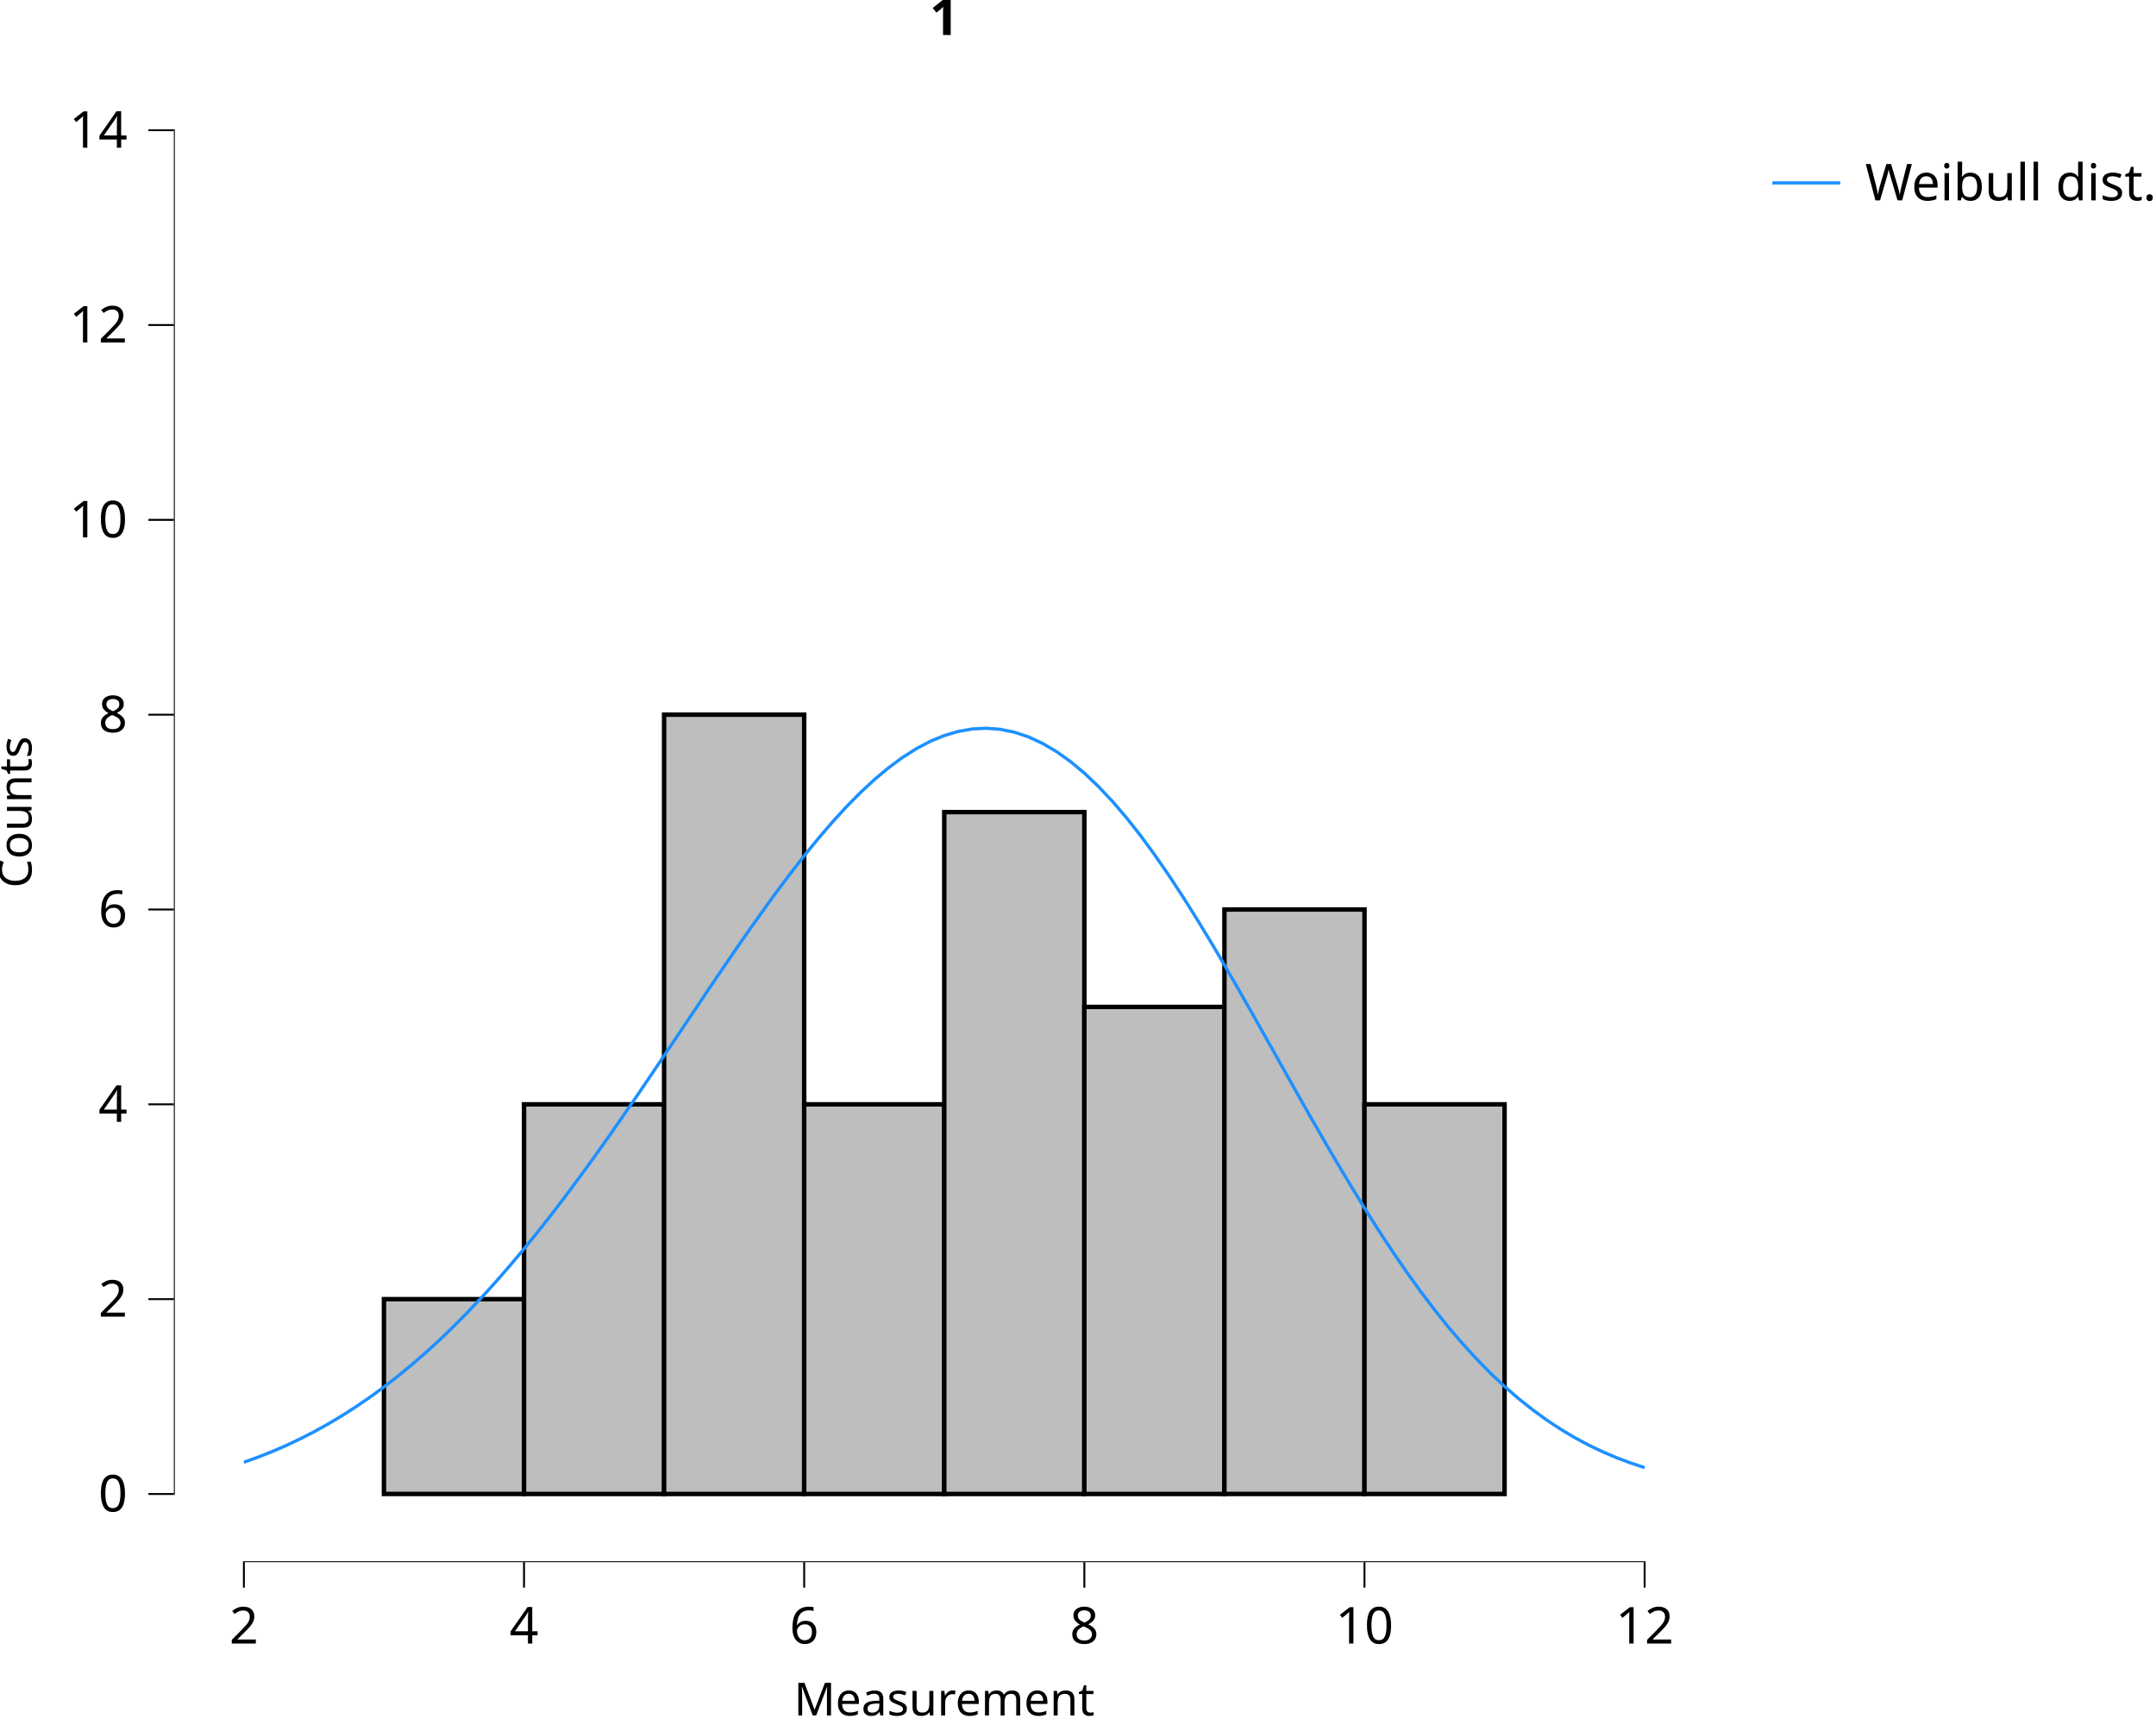
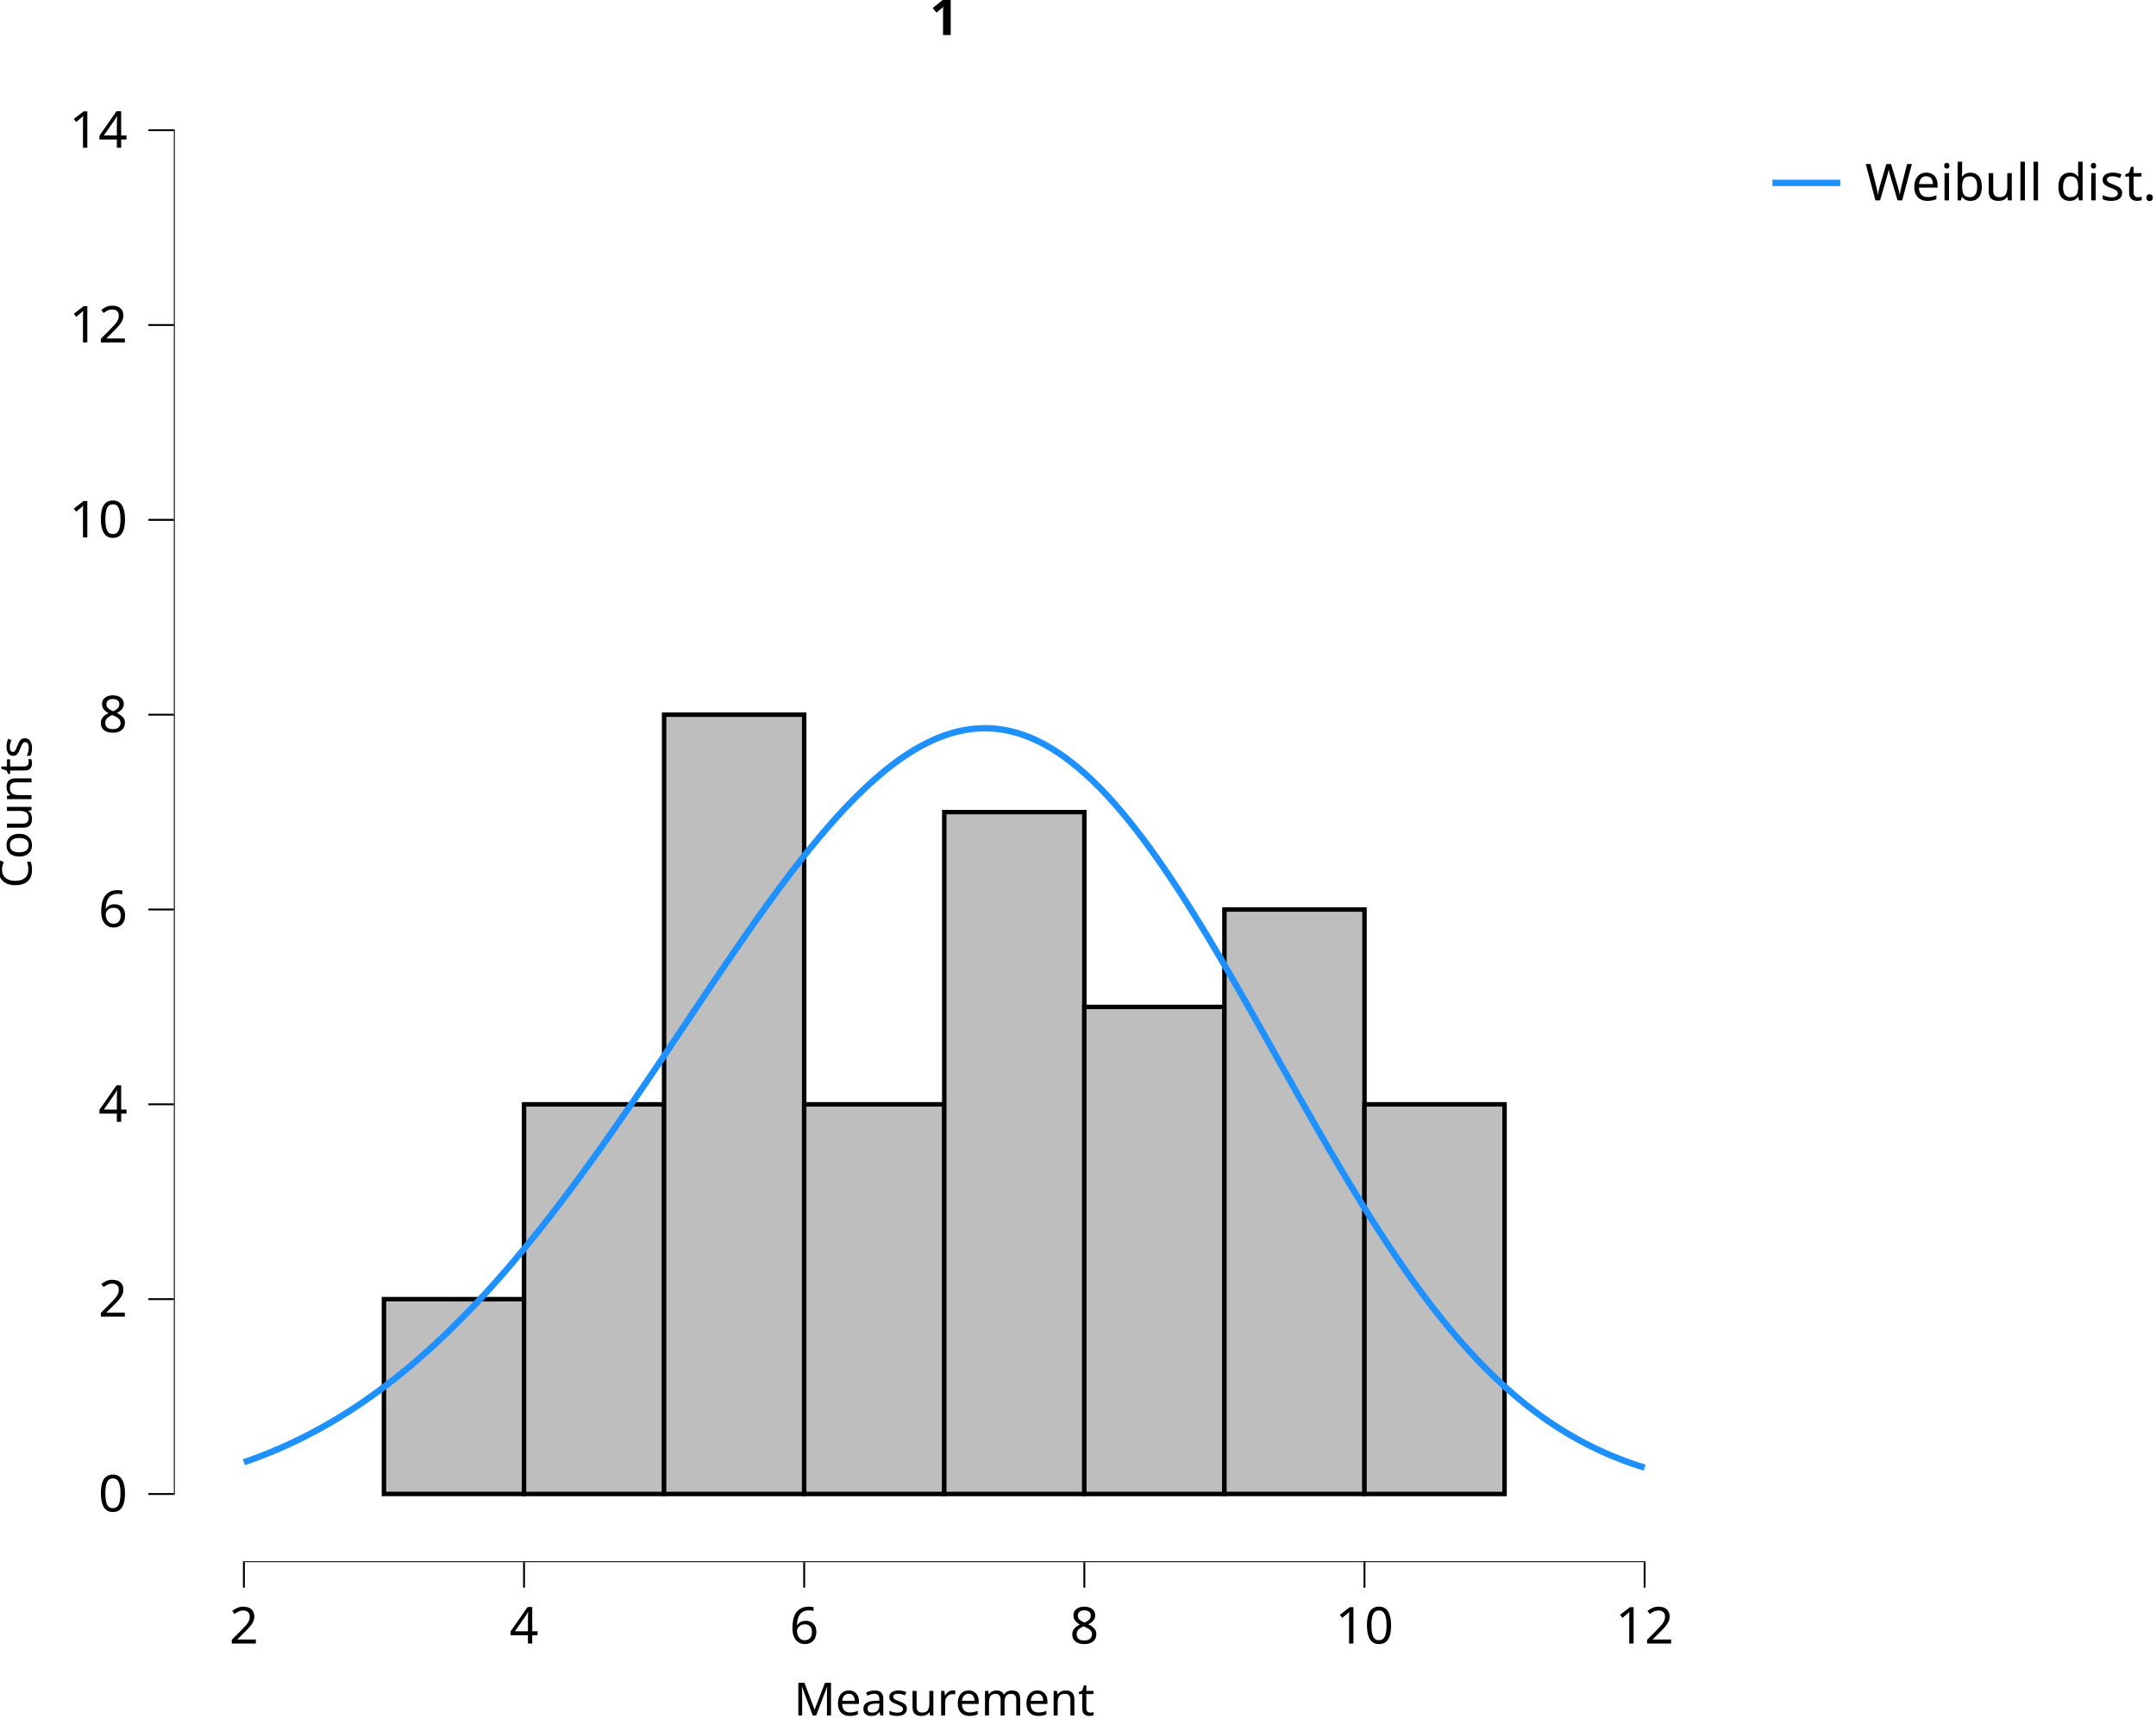
<svg xmlns="http://www.w3.org/2000/svg" class="svglite" data-engine-version="2.0" width="720.00pt" height="576.00pt" viewBox="0 0 720.00 576.00">
  <defs>
    <style type="text/css">
    .svglite line, .svglite polyline, .svglite polygon, .svglite path, .svglite rect, .svglite circle {
      fill: none;
      stroke: #000000;
      stroke-linecap: round;
      stroke-linejoin: round;
      stroke-miterlimit: 10.00;
    }
  </style>
  </defs>
  <rect width="100%" height="100%" style="stroke: none; fill: #FFFFFF;" />
  <defs>
    <clipPath id="cpMC4wMHw3MjAuMDB8MC4wMHw1NzYuMDA=">
      <rect x="0.00" y="0.00" width="720.00" height="576.00" />
    </clipPath>
  </defs>
  <g clip-path="url(#cpMC4wMHw3MjAuMDB8MC4wMHw1NzYuMDA=)">
    <rect x="0.00" y="0.00" width="720.00" height="576.00" style="stroke-width: 10.67; stroke: none;" />
  </g>
  <defs>
    <clipPath id="cpNTguMDZ8NTcyLjYyfDIwLjcxfDUyMS42Mw==">
      <rect x="58.06" y="20.71" width="514.56" height="500.92" />
    </clipPath>
  </defs>
  <g clip-path="url(#cpNTguMDZ8NTcyLjYyfDIwLjcxfDUyMS42Mw==)">
    <rect x="58.06" y="20.71" width="514.56" height="500.92" style="stroke-width: 10.67; stroke: none;" />
    <rect x="81.45" y="498.86" width="46.78" height="0.00" style="stroke-width: 1.49; stroke-linecap: butt; stroke-linejoin: miter; fill: #BEBEBE;" />
    <rect x="128.22" y="433.80" width="46.78" height="65.05" style="stroke-width: 1.49; stroke-linecap: butt; stroke-linejoin: miter; fill: #BEBEBE;" />
    <rect x="175.00" y="368.75" width="46.78" height="130.11" style="stroke-width: 1.49; stroke-linecap: butt; stroke-linejoin: miter; fill: #BEBEBE;" />
    <rect x="221.78" y="238.64" width="46.78" height="260.22" style="stroke-width: 1.49; stroke-linecap: butt; stroke-linejoin: miter; fill: #BEBEBE;" />
    <rect x="268.56" y="368.75" width="46.78" height="130.11" style="stroke-width: 1.49; stroke-linecap: butt; stroke-linejoin: miter; fill: #BEBEBE;" />
    <rect x="315.34" y="271.17" width="46.78" height="227.69" style="stroke-width: 1.49; stroke-linecap: butt; stroke-linejoin: miter; fill: #BEBEBE;" />
    <rect x="362.12" y="336.22" width="46.78" height="162.64" style="stroke-width: 1.49; stroke-linecap: butt; stroke-linejoin: miter; fill: #BEBEBE;" />
    <rect x="408.90" y="303.69" width="46.78" height="195.16" style="stroke-width: 1.49; stroke-linecap: butt; stroke-linejoin: miter; fill: #BEBEBE;" />
    <rect x="455.67" y="368.75" width="46.78" height="130.11" style="stroke-width: 1.49; stroke-linecap: butt; stroke-linejoin: miter; fill: #BEBEBE;" />
    <rect x="502.45" y="498.86" width="46.78" height="0.00" style="stroke-width: 1.49; stroke-linecap: butt; stroke-linejoin: miter; fill: #BEBEBE;" />
    <line x1="81.13" y1="521.63" x2="549.55" y2="521.63" style="stroke-width: 0.64; stroke-linecap: butt;" />
    <line x1="58.06" y1="499.18" x2="58.06" y2="43.16" style="stroke-width: 0.64; stroke-linecap: butt;" />
-     <polyline points="81.45,488.27 86.12,486.58 90.80,484.73 95.48,482.71 100.16,480.50 104.84,478.11 109.51,475.52 114.19,472.73 118.87,469.74 123.55,466.54 128.22,463.13 132.90,459.50 137.58,455.65 142.26,451.58 146.94,447.29 151.61,442.78 156.29,438.05 160.97,433.10 165.65,427.94 170.33,422.57 175.00,417.00 179.68,411.23 184.36,405.28 189.04,399.15 193.71,392.85 198.39,386.41 203.07,379.83 207.75,373.13 212.43,366.33 217.10,359.45 221.78,352.51 226.46,345.54 231.14,338.55 235.81,331.59 240.49,324.66 245.17,317.81 249.85,311.07 254.53,304.46 259.20,298.01 263.88,291.77 268.56,285.76 273.24,280.02 277.92,274.57 282.59,269.46 287.27,264.72 291.95,260.37 296.63,256.46 301.30,252.99 305.98,250.02 310.66,247.55 315.34,245.61 320.02,244.23 324.69,243.41 329.37,243.17 334.05,243.53 338.73,244.48 343.41,246.04 348.08,248.19 352.76,250.93 357.44,254.26 362.12,258.15 366.79,262.59 371.47,267.55 376.15,273.01 380.83,278.94 385.51,285.31 390.18,292.06 394.86,299.18 399.54,306.61 404.22,314.30 408.90,322.22 413.57,330.31 418.25,338.53 422.93,346.83 427.61,355.17 432.28,363.48 436.96,371.74 441.64,379.90 446.32,387.92 451.00,395.76 455.67,403.38 460.35,410.76 465.03,417.87 469.71,424.69 474.38,431.18 479.06,437.35 483.74,443.18 488.42,448.65 493.10,453.77 497.77,458.54 502.45,462.95 507.13,467.02 511.81,470.74 516.49,474.15 521.16,477.23 525.84,480.02 530.52,482.53 535.20,484.76 539.87,486.75 544.55,488.51 549.23,490.06 " style="stroke-width: 1.07; stroke: #1E90FF; stroke-linecap: butt;" />
+     <polyline points="81.45,488.27 82.36,487.95 83.28,487.63 84.19,487.30 85.11,486.96 86.02,486.62 86.94,486.27 87.85,485.92 88.77,485.56 89.69,485.19 90.60,484.82 91.52,484.43 92.43,484.05 93.35,483.65 94.26,483.25 95.18,482.84 96.09,482.43 97.01,482.01 97.92,481.58 98.84,481.14 99.75,480.70 100.67,480.25 101.59,479.79 102.50,479.33 103.42,478.85 104.33,478.37 105.25,477.89 106.16,477.39 107.08,476.89 107.99,476.38 108.91,475.86 109.82,475.34 110.74,474.81 111.66,474.27 112.57,473.72 113.49,473.16 114.40,472.60 115.32,472.03 116.23,471.45 117.15,470.86 118.06,470.27 118.98,469.67 119.89,469.06 120.81,468.44 121.73,467.81 122.64,467.18 123.56,466.53 124.47,465.88 125.39,465.22 126.30,464.55 127.22,463.88 128.13,463.19 129.05,462.50 129.96,461.80 130.88,461.09 131.79,460.38 132.71,459.65 133.63,458.92 134.54,458.17 135.46,457.42 136.37,456.66 137.29,455.90 138.20,455.12 139.12,454.33 140.03,453.54 140.95,452.74 141.86,451.93 142.78,451.11 143.70,450.29 144.61,449.45 145.53,448.61 146.44,447.75 147.36,446.89 148.27,446.02 149.19,445.15 150.10,444.26 151.02,443.37 151.93,442.46 152.85,441.55 153.77,440.63 154.68,439.70 155.60,438.77 156.51,437.82 157.43,436.87 158.34,435.91 159.26,434.94 160.17,433.96 161.09,432.98 162.00,431.98 162.92,430.98 163.83,429.97 164.75,428.95 165.67,427.92 166.58,426.89 167.50,425.85 168.41,424.79 169.33,423.74 170.24,422.67 171.16,421.60 172.07,420.51 172.99,419.42 173.90,418.33 174.82,417.22 175.74,416.11 176.65,414.99 177.57,413.86 178.48,412.73 179.40,411.59 180.31,410.44 181.23,409.28 182.14,408.12 183.06,406.95 183.97,405.78 184.89,404.59 185.81,403.40 186.72,402.21 187.64,401.00 188.55,399.79 189.47,398.58 190.38,397.35 191.30,396.13 192.21,394.89 193.13,393.65 194.04,392.40 194.96,391.15 195.87,389.89 196.79,388.63 197.71,387.36 198.62,386.09 199.54,384.81 200.45,383.53 201.37,382.24 202.28,380.94 203.20,379.65 204.11,378.34 205.03,377.03 205.94,375.72 206.86,374.41 207.78,373.09 208.69,371.76 209.61,370.44 210.52,369.11 211.44,367.77 212.35,366.43 213.27,365.09 214.18,363.75 215.10,362.40 216.01,361.06 216.93,359.70 217.85,358.35 218.76,357.00 219.68,355.64 220.59,354.28 221.51,352.92 222.42,351.56 223.34,350.19 224.25,348.83 225.17,347.46 226.08,346.10 227.00,344.73 227.91,343.36 228.83,342.00 229.75,340.63 230.66,339.26 231.58,337.90 232.49,336.53 233.41,335.17 234.32,333.80 235.24,332.44 236.15,331.08 237.07,329.72 237.98,328.37 238.90,327.01 239.82,325.66 240.73,324.31 241.65,322.97 242.56,321.62 243.48,320.28 244.39,318.95 245.31,317.61 246.22,316.29 247.14,314.96 248.05,313.64 248.97,312.33 249.89,311.02 250.80,309.71 251.72,308.41 252.63,307.12 253.55,305.83 254.46,304.55 255.38,303.27 256.29,302.00 257.21,300.74 258.12,299.49 259.04,298.24 259.95,297.00 260.87,295.77 261.79,294.54 262.70,293.33 263.62,292.12 264.53,290.92 265.45,289.73 266.36,288.55 267.28,287.38 268.19,286.22 269.11,285.07 270.02,283.93 270.94,282.80 271.86,281.69 272.77,280.58 273.69,279.48 274.60,278.40 275.52,277.33 276.43,276.27 277.35,275.22 278.26,274.18 279.18,273.16 280.09,272.15 281.01,271.16 281.93,270.17 282.84,269.20 283.76,268.25 284.67,267.31 285.59,266.38 286.50,265.47 287.42,264.58 288.33,263.70 289.25,262.83 290.16,261.98 291.08,261.15 291.99,260.33 292.91,259.53 293.83,258.75 294.74,257.98 295.66,257.23 296.57,256.50 297.49,255.78 298.40,255.09 299.32,254.41 300.23,253.74 301.15,253.10 302.06,252.48 302.98,251.87 303.90,251.28 304.81,250.72 305.73,250.17 306.64,249.64 307.56,249.13 308.47,248.64 309.39,248.17 310.30,247.72 311.22,247.29 312.13,246.88 313.05,246.49 313.97,246.12 314.88,245.78 315.80,245.45 316.71,245.15 317.63,244.86 318.54,244.60 319.46,244.36 320.37,244.14 321.29,243.95 322.20,243.77 323.12,243.62 324.03,243.49 324.95,243.38 325.87,243.29 326.78,243.23 327.70,243.19 328.61,243.17 329.53,243.17 330.44,243.20 331.36,243.25 332.27,243.32 333.19,243.42 334.10,243.54 335.02,243.68 335.94,243.84 336.85,244.03 337.77,244.24 338.68,244.47 339.60,244.73 340.51,245.00 341.43,245.31 342.34,245.63 343.26,245.98 344.17,246.35 345.09,246.74 346.01,247.16 346.92,247.60 347.84,248.06 348.75,248.54 349.67,249.05 350.58,249.58 351.50,250.13 352.41,250.71 353.33,251.30 354.24,251.92 355.16,252.56 356.07,253.23 356.99,253.91 357.91,254.62 358.82,255.35 359.74,256.10 360.65,256.87 361.57,257.66 362.48,258.47 363.40,259.31 364.31,260.16 365.23,261.04 366.14,261.94 367.06,262.85 367.98,263.79 368.89,264.75 369.81,265.72 370.72,266.72 371.64,267.73 372.55,268.77 373.47,269.82 374.38,270.89 375.30,271.98 376.21,273.09 377.13,274.22 378.05,275.36 378.96,276.52 379.88,277.70 380.79,278.89 381.71,280.11 382.62,281.33 383.54,282.58 384.45,283.84 385.37,285.11 386.28,286.40 387.20,287.71 388.11,289.03 389.03,290.36 389.95,291.71 390.86,293.07 391.78,294.45 392.69,295.84 393.61,297.24 394.52,298.65 395.44,300.08 396.35,301.52 397.27,302.97 398.18,304.43 399.10,305.90 400.02,307.38 400.93,308.87 401.85,310.37 402.76,311.88 403.68,313.40 404.59,314.93 405.51,316.47 406.42,318.01 407.34,319.56 408.25,321.12 409.17,322.69 410.09,324.26 411.00,325.84 411.92,327.43 412.83,329.02 413.75,330.62 414.66,332.22 415.58,333.82 416.49,335.43 417.41,337.05 418.32,338.66 419.24,340.28 420.15,341.91 421.07,343.53 421.99,345.16 422.90,346.79 423.82,348.41 424.73,350.04 425.65,351.68 426.56,353.31 427.48,354.94 428.39,356.57 429.31,358.20 430.22,359.83 431.14,361.45 432.06,363.08 432.97,364.70 433.89,366.32 434.80,367.94 435.72,369.55 436.63,371.17 437.55,372.77 438.46,374.38 439.38,375.98 440.29,377.57 441.21,379.16 442.13,380.74 443.04,382.32 443.96,383.89 444.87,385.46 445.79,387.02 446.70,388.57 447.62,390.12 448.53,391.66 449.45,393.19 450.36,394.71 451.28,396.23 452.19,397.74 453.11,399.23 454.03,400.72 454.94,402.21 455.86,403.68 456.77,405.14 457.69,406.59 458.60,408.04 459.52,409.47 460.43,410.89 461.35,412.30 462.26,413.71 463.18,415.10 464.10,416.48 465.01,417.84 465.93,419.20 466.84,420.55 467.76,421.88 468.67,423.21 469.59,424.52 470.50,425.81 471.42,427.10 472.33,428.37 473.25,429.64 474.17,430.89 475.08,432.12 476.00,433.35 476.91,434.56 477.83,435.75 478.74,436.94 479.66,438.11 480.57,439.27 481.49,440.41 482.40,441.55 483.32,442.67 484.23,443.77 485.15,444.86 486.07,445.94 486.98,447.01 487.90,448.06 488.81,449.10 489.73,450.12 490.64,451.13 491.56,452.13 492.47,453.11 493.39,454.08 494.30,455.04 495.22,455.98 496.14,456.91 497.05,457.82 497.97,458.72 498.88,459.61 499.80,460.49 500.71,461.35 501.63,462.20 502.54,463.03 503.46,463.85 504.37,464.66 505.29,465.46 506.21,466.24 507.12,467.01 508.04,467.76 508.95,468.51 509.87,469.24 510.78,469.96 511.70,470.66 512.61,471.35 513.53,472.03 514.44,472.70 515.36,473.36 516.27,474.00 517.19,474.63 518.11,475.25 519.02,475.86 519.94,476.45 520.85,477.04 521.77,477.61 522.68,478.17 523.60,478.72 524.51,479.26 525.43,479.79 526.34,480.30 527.26,480.81 528.18,481.31 529.09,481.79 530.01,482.26 530.92,482.73 531.84,483.18 532.75,483.63 533.67,484.06 534.58,484.48 535.50,484.90 536.41,485.30 537.33,485.70 538.25,486.09 539.16,486.46 540.08,486.83 540.99,487.19 541.91,487.54 542.82,487.89 543.74,488.22 544.65,488.55 545.57,488.87 546.48,489.18 547.40,489.48 548.31,489.77 549.23,490.06 " style="stroke-width: 2.13; stroke: #1E90FF; stroke-linecap: butt;" />
    <rect x="58.06" y="20.71" width="514.56" height="500.92" style="stroke-width: 0.00; stroke: none;" />
  </g>
  <g clip-path="url(#cpMC4wMHw3MjAuMDB8MC4wMHw1NzYuMDA=)">
    <polyline points="58.06,521.63 58.06,20.71 " style="stroke-width: 0.00; stroke: none; stroke-linecap: butt;" />
    <text x="42.58" y="504.71" text-anchor="end" style="font-size: 17.00px; font-family: sans;" textLength="9.46px" lengthAdjust="spacingAndGlyphs">0</text>
    <text x="42.58" y="439.65" text-anchor="end" style="font-size: 17.00px; font-family: sans;" textLength="9.46px" lengthAdjust="spacingAndGlyphs">2</text>
    <text x="42.58" y="374.60" text-anchor="end" style="font-size: 17.00px; font-family: sans;" textLength="9.46px" lengthAdjust="spacingAndGlyphs">4</text>
    <text x="42.58" y="309.54" text-anchor="end" style="font-size: 17.00px; font-family: sans;" textLength="9.46px" lengthAdjust="spacingAndGlyphs">6</text>
    <text x="42.58" y="244.49" text-anchor="end" style="font-size: 17.00px; font-family: sans;" textLength="9.46px" lengthAdjust="spacingAndGlyphs">8</text>
    <text x="42.58" y="179.44" text-anchor="end" style="font-size: 17.00px; font-family: sans;" textLength="18.91px" lengthAdjust="spacingAndGlyphs">10</text>
    <text x="42.58" y="114.38" text-anchor="end" style="font-size: 17.00px; font-family: sans;" textLength="18.91px" lengthAdjust="spacingAndGlyphs">12</text>
    <text x="42.58" y="49.33" text-anchor="end" style="font-size: 17.00px; font-family: sans;" textLength="18.91px" lengthAdjust="spacingAndGlyphs">14</text>
    <polyline points="49.55,498.86 58.06,498.86 " style="stroke-width: 0.64; stroke-linecap: butt;" />
    <polyline points="49.55,433.80 58.06,433.80 " style="stroke-width: 0.64; stroke-linecap: butt;" />
    <polyline points="49.55,368.75 58.06,368.75 " style="stroke-width: 0.64; stroke-linecap: butt;" />
    <polyline points="49.55,303.69 58.06,303.69 " style="stroke-width: 0.64; stroke-linecap: butt;" />
    <polyline points="49.55,238.64 58.06,238.64 " style="stroke-width: 0.64; stroke-linecap: butt;" />
    <polyline points="49.55,173.59 58.06,173.59 " style="stroke-width: 0.64; stroke-linecap: butt;" />
    <polyline points="49.55,108.53 58.06,108.53 " style="stroke-width: 0.64; stroke-linecap: butt;" />
    <polyline points="49.55,43.48 58.06,43.48 " style="stroke-width: 0.64; stroke-linecap: butt;" />
    <polyline points="58.06,521.63 572.62,521.63 " style="stroke-width: 0.00; stroke: none; stroke-linecap: butt;" />
    <polyline points="81.45,530.13 81.45,521.63 " style="stroke-width: 0.64; stroke-linecap: butt;" />
    <polyline points="175.00,530.13 175.00,521.63 " style="stroke-width: 0.64; stroke-linecap: butt;" />
    <polyline points="268.56,530.13 268.56,521.63 " style="stroke-width: 0.64; stroke-linecap: butt;" />
    <polyline points="362.12,530.13 362.12,521.63 " style="stroke-width: 0.64; stroke-linecap: butt;" />
    <polyline points="455.67,530.13 455.67,521.63 " style="stroke-width: 0.64; stroke-linecap: butt;" />
    <polyline points="549.23,530.13 549.23,521.63 " style="stroke-width: 0.64; stroke-linecap: butt;" />
    <text x="81.45" y="548.80" text-anchor="middle" style="font-size: 17.00px; font-family: sans;" textLength="9.46px" lengthAdjust="spacingAndGlyphs">2</text>
    <text x="175.00" y="548.80" text-anchor="middle" style="font-size: 17.00px; font-family: sans;" textLength="9.46px" lengthAdjust="spacingAndGlyphs">4</text>
    <text x="268.56" y="548.80" text-anchor="middle" style="font-size: 17.00px; font-family: sans;" textLength="9.46px" lengthAdjust="spacingAndGlyphs">6</text>
    <text x="362.12" y="548.80" text-anchor="middle" style="font-size: 17.00px; font-family: sans;" textLength="9.46px" lengthAdjust="spacingAndGlyphs">8</text>
    <text x="455.67" y="548.80" text-anchor="middle" style="font-size: 17.00px; font-family: sans;" textLength="18.91px" lengthAdjust="spacingAndGlyphs">10</text>
    <text x="549.23" y="548.80" text-anchor="middle" style="font-size: 17.00px; font-family: sans;" textLength="18.91px" lengthAdjust="spacingAndGlyphs">12</text>
    <text x="315.34" y="572.82" text-anchor="middle" style="font-size: 15.30px; font-family: sans;" textLength="93.56px" lengthAdjust="spacingAndGlyphs">Measurement</text>
    <text transform="translate(10.53,271.17) rotate(-90)" text-anchor="middle" style="font-size: 15.30px; font-family: sans;" textLength="48.49px" lengthAdjust="spacingAndGlyphs">Counts</text>
    <rect x="583.58" y="20.71" width="136.42" height="60.01" style="stroke-width: 0.75; stroke: none;" />
    <rect x="583.58" y="20.71" width="136.42" height="60.01" style="stroke-width: 10.67; stroke: none;" />
    <rect x="589.06" y="46.90" width="28.35" height="28.35" style="stroke-width: 10.67; stroke: none;" />
-     <line x1="591.89" y1="61.07" x2="614.57" y2="61.07" style="stroke-width: 1.07; stroke: #1E90FF; stroke-linecap: butt;" />
+     <line x1="591.89" y1="61.07" x2="614.57" y2="61.07" style="stroke-width: 2.13; stroke: #1E90FF; stroke-linecap: butt;" />
    <text x="622.88" y="66.92" style="font-size: 17.00px; font-family: sans;" textLength="91.64px" lengthAdjust="spacingAndGlyphs">Weibull dist.</text>
    <text x="315.34" y="11.70" text-anchor="middle" style="font-size: 17.00px; font-weight: bold; font-family: sans;" textLength="9.46px" lengthAdjust="spacingAndGlyphs">1</text>
  </g>
</svg>
